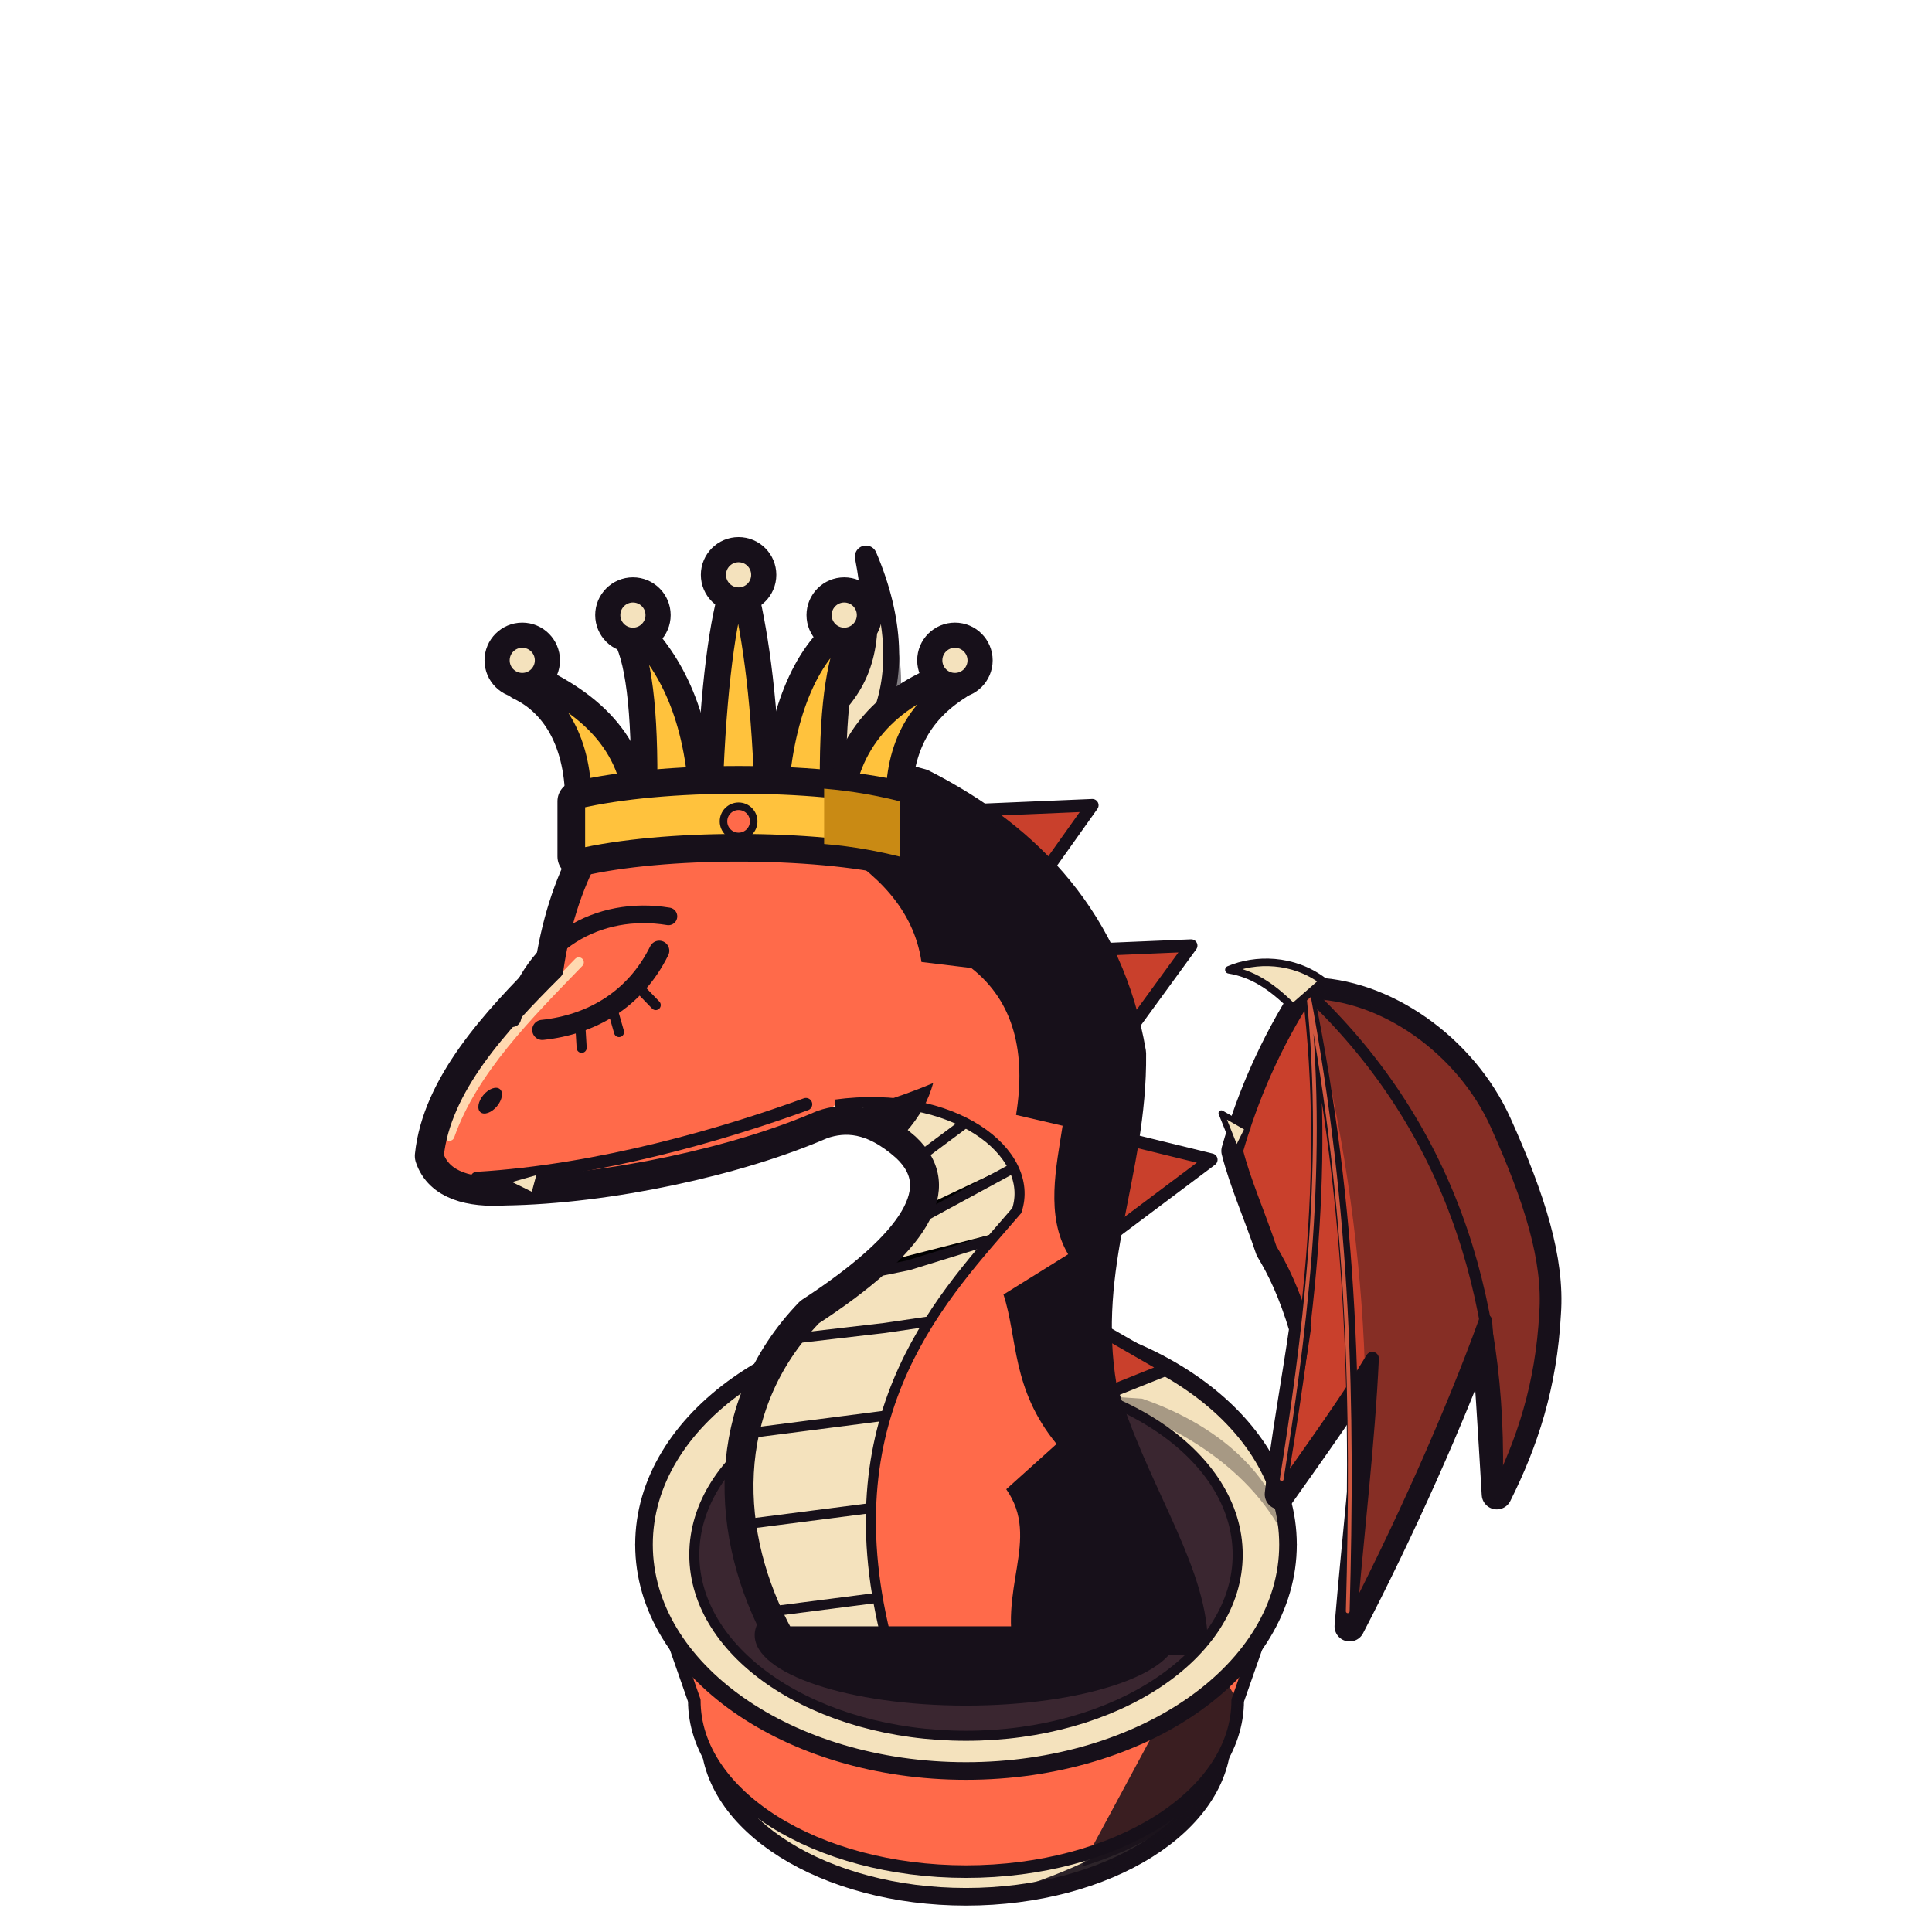
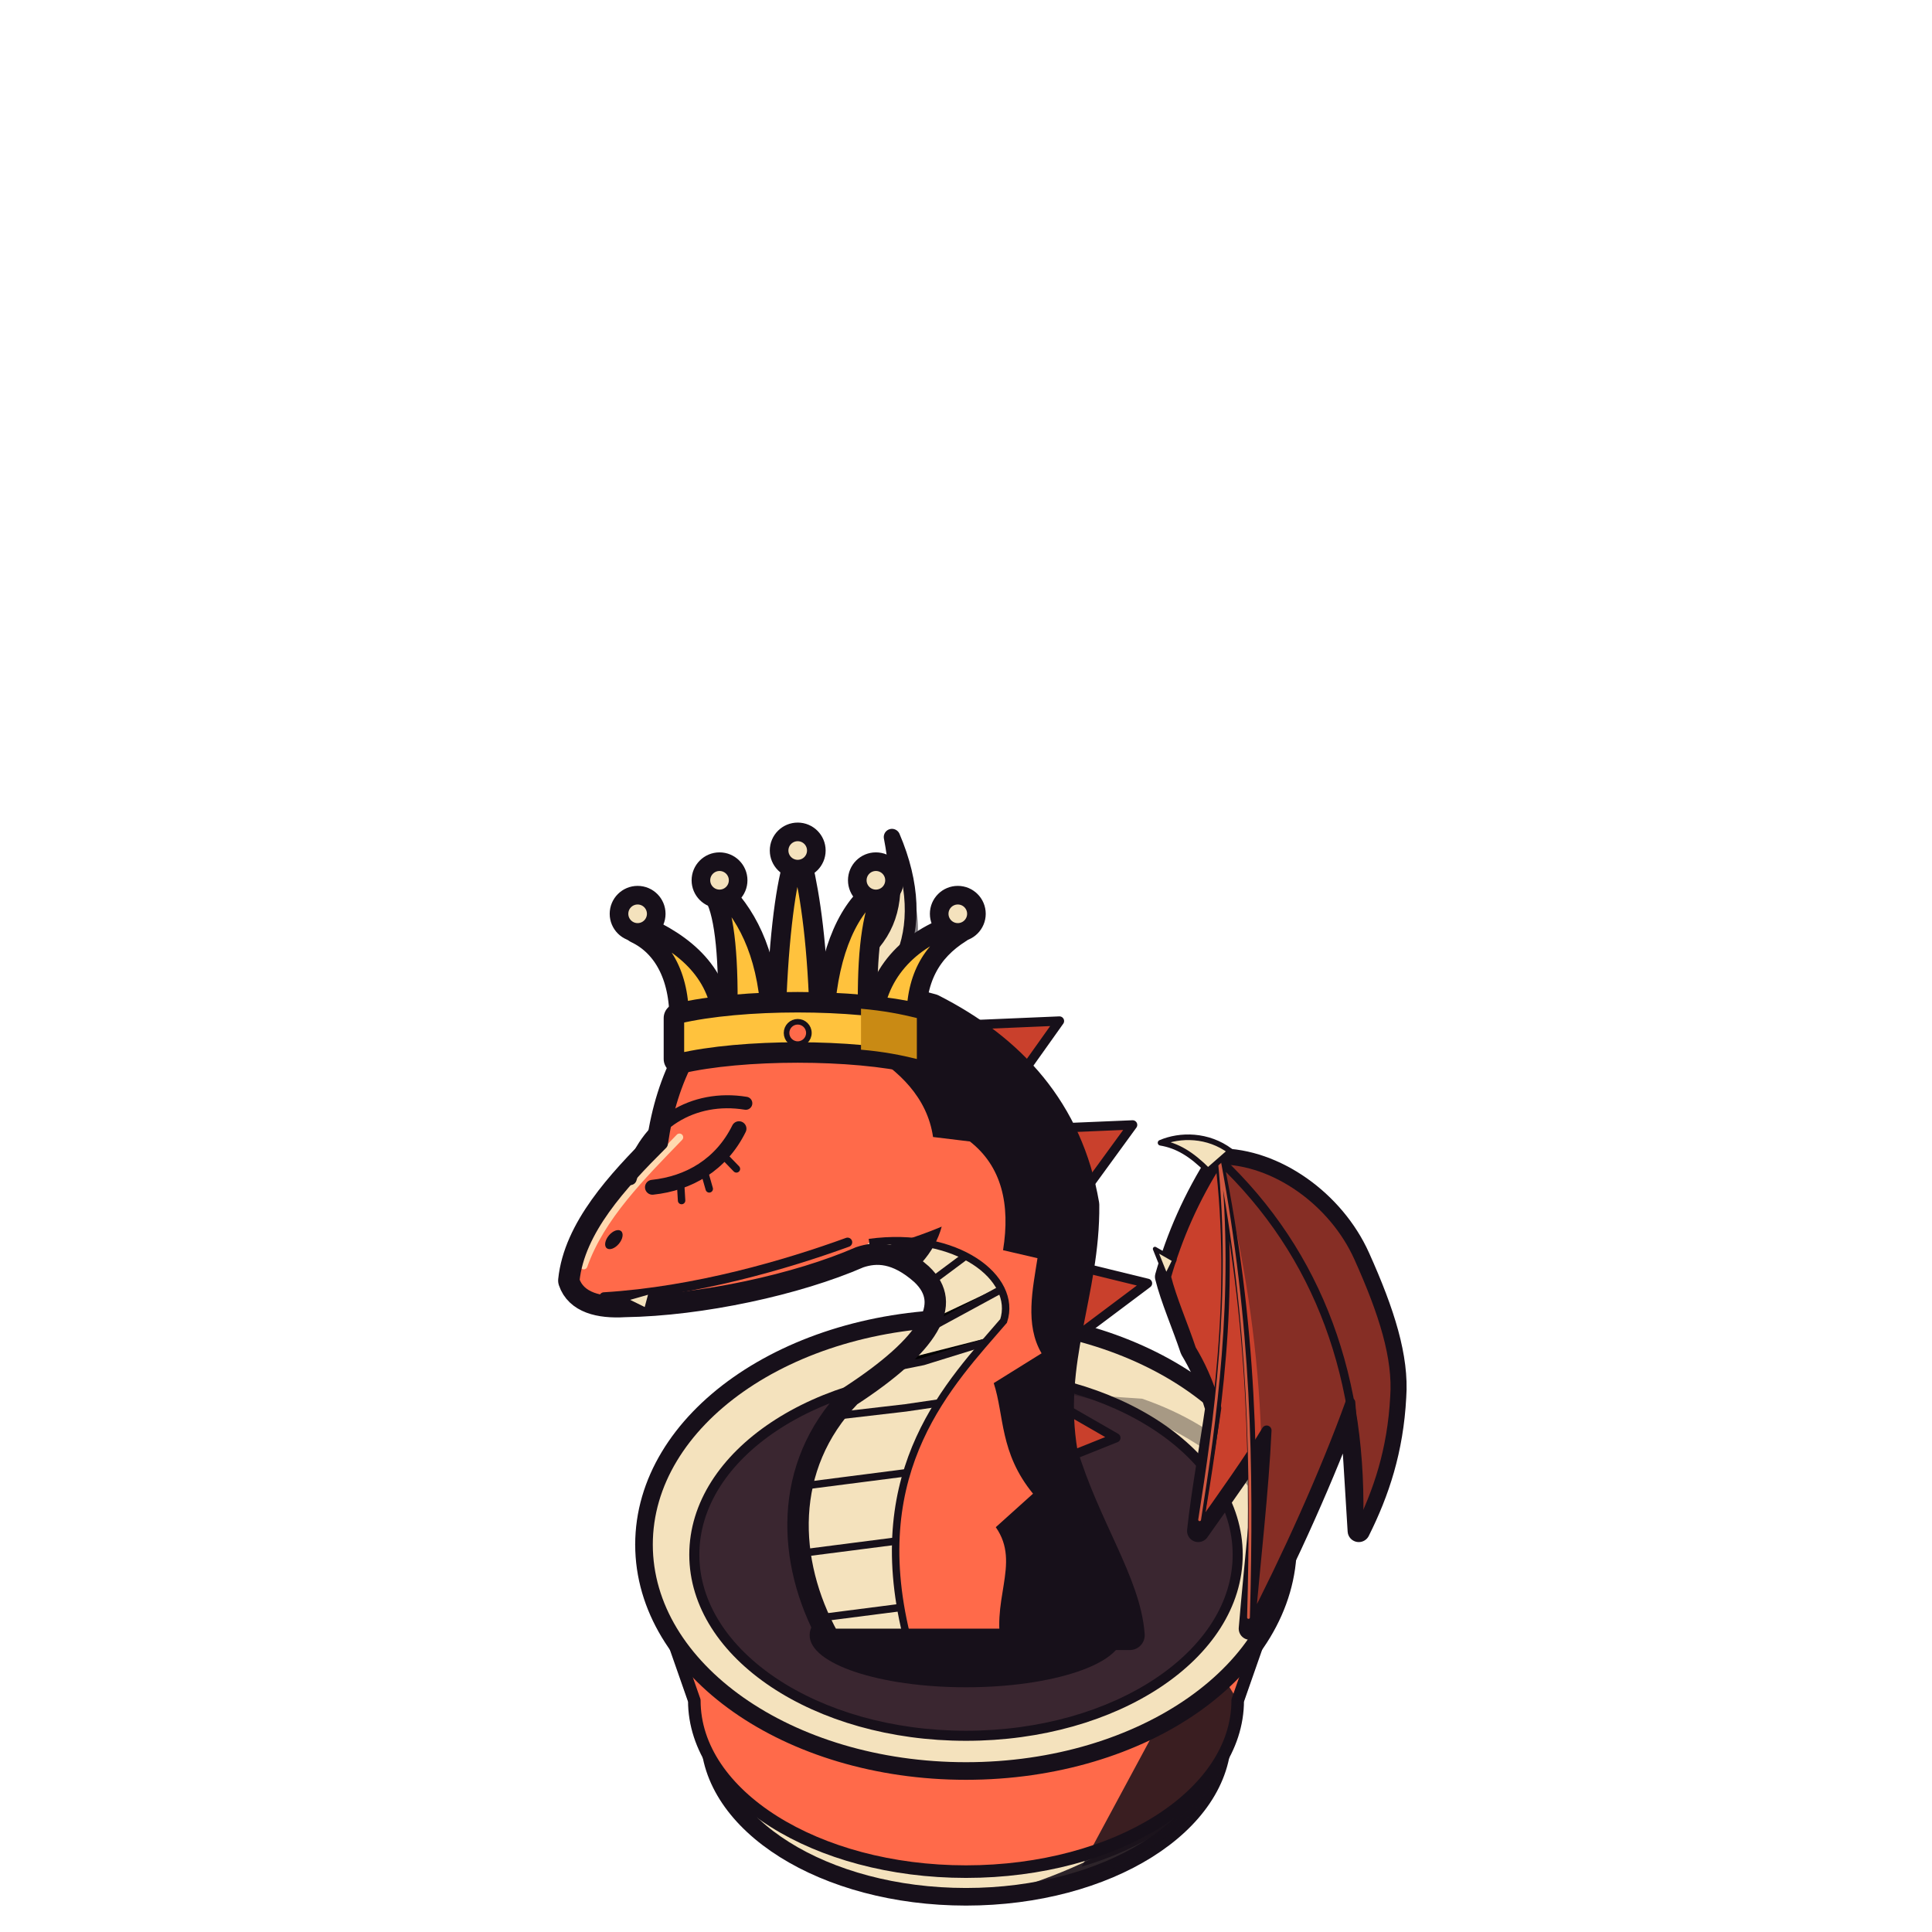
<svg xmlns="http://www.w3.org/2000/svg" viewBox="0 0 768 768" width="768" height="768">
  <path d="M256,614 L282,690 A102,64 0 0 0 486,690 L512,614 Z" fill="#f4e2bd" stroke="#17101a" stroke-width="7" stroke-linejoin="round" />
  <path d="M498,614 L486,690 A102,64 0 0 1 392,754 C440,742 478,716 486,690 Z" fill="#17101a" opacity=".9" />
  <path d="M262,636 L276,676 A108,68 0 0 0 492,676 L506,636 A128,90 0 0 1 262,636 Z" fill="#ff6a4a" stroke="#17101a" stroke-width="5" stroke-linejoin="round" />
  <path d="M470,640 L492,676 A108,68 0 0 1 430,742 L458,690 Z" fill="#17101a" opacity=".85" />
  <ellipse cx="384" cy="614" rx="128" ry="90" fill="#f4e2bd" stroke="#17101a" stroke-width="7" />
  <ellipse cx="384" cy="618" rx="108" ry="72" fill="#3a2630" stroke="#17101a" stroke-width="4" />
  <path d="M424,554 A128,90 0 0 1 512,614 A108,72 0 0 0 454,556 Z" fill="#17101a" opacity=".35" />
-   <ellipse cx="384" cy="650" rx="84" ry="28" fill="#17101a" />
-   <g transform="translate(478 618) scale(0.75) translate(-452 -560)">
-     <path d="M508,262 C548,262 590,292 608,332 C626,372 636,404 634,432 C632,470 622,500 608,528 C606,494 604,462 602,436 C584,486 556,548 530,598 C534,550 540,500 542,456 C530,476 510,504 493,528 C496,500 502,468 506,440 C500,420 494,408 488,398 C482,380 474,362 470,346 C478,318 490,290 508,262 Z" fill="none" stroke="#17101a" stroke-width="16" stroke-linejoin="round" />
-     <path d="M508,262 C548,262 590,292 608,332 C626,372 636,404 634,432 C632,470 622,500 608,528 C606,494 604,462 602,436 C584,486 556,548 530,598 C534,550 540,500 542,456 C530,476 510,504 493,528 C496,500 502,468 506,440 C500,420 494,408 488,398 C482,380 474,362 470,346 C478,318 490,290 508,262 Z" fill="#c9402c" stroke="#17101a" stroke-width="7" stroke-linejoin="round" />
-     <path d="M508,262 C548,262 590,292 608,332 C626,372 636,404 634,432 C632,470 622,500 608,528 C606,494 604,462 602,436 C584,486 556,548 530,598 C546,500 540,380 508,262 Z" fill="#17101a" opacity=".38" />
-     <path d="M508,262 C532,380 534,480 530,598 M508,262 C520,360 506,450 493,528 M508,262 C580,330 612,420 608,528" fill="none" stroke="#17101a" stroke-width="6" stroke-linecap="round" />
-     <path d="M508,262 C530,380 532,480 529,590 M508,262 C518,360 505,450 494,520" fill="none" stroke="#ff6a4a" stroke-width="2" stroke-linecap="round" opacity=".8" />
-     <path d="M470,346 L462,326 L476,334 Z" fill="#f4e2bd" stroke="#17101a" stroke-width="3" stroke-linejoin="round" />
-     <path d="M500,270 C488,258 478,252 466,250 C480,244 500,244 516,256 Z" fill="#f4e2bd" stroke="#17101a" stroke-width="4" stroke-linejoin="round" />
-   </g>
-   <path d="M382.4,322.3 L434.2,320.1 L404.9,361.3 Z" fill="#c9402c" stroke="#17101a" stroke-width="5" stroke-linejoin="round" />
-   <path d="M426.0,377.9 L473.5,375.9 L446.4,413.1 Z" fill="#c9402c" stroke="#17101a" stroke-width="5" stroke-linejoin="round" />
-   <path d="M441.0,451.1 L481.5,461.0 L443.5,489.5 Z" fill="#c9402c" stroke="#17101a" stroke-width="5" stroke-linejoin="round" />
-   <path d="M431.8,525.2 L464.5,544.0 L430.0,557.8 Z" fill="#c9402c" stroke="#17101a" stroke-width="5" stroke-linejoin="round" />
-   <clipPath id="c5">
-     <path d="M172.9,459.5 C175.7,432.4 198.4,407.7 220.4,385.8 C225.5,350.6 240.0,323.7 264.0,305.2 C287.2,289.5 315.0,289.6 335.7,305.4 L365.7,313.5 C408.2,335.1 438.9,368.2 447.6,418.8 C448.1,466.0 427.6,502.3 436.0,552.0 C448.0,592.0 470.0,622.0 472.0,650.0 L312.0,650.0 C290.0,610.0 288.0,560.0 323.3,523.3 C365.1,496.0 380.9,472.5 361.6,454.4 C347.4,441.8 335.8,441.6 326.1,444.9 C292.9,459.4 241.6,470.6 200.5,471.2 C187.1,472.0 176.1,469.1 172.9,459.5 Z" />
-   </clipPath>
-   <path d="M172.9,459.5 C175.7,432.4 198.4,407.7 220.4,385.8 C225.5,350.6 240.0,323.7 264.0,305.2 C287.2,289.5 315.0,289.6 335.7,305.4 L365.7,313.5 C408.2,335.1 438.9,368.2 447.6,418.8 C448.1,466.0 427.6,502.3 436.0,552.0 C448.0,592.0 470.0,622.0 472.0,650.0 L312.0,650.0 C290.0,610.0 288.0,560.0 323.3,523.3 C365.1,496.0 380.9,472.5 361.6,454.4 C347.4,441.8 335.8,441.6 326.1,444.9 C292.9,459.4 241.6,470.6 200.5,471.2 C187.1,472.0 176.1,469.1 172.9,459.5 Z" fill="none" stroke="#17101a" stroke-width="16" stroke-linejoin="round" />
-   <path d="M172.9,459.5 C175.7,432.4 198.4,407.7 220.4,385.8 C225.5,350.6 240.0,323.7 264.0,305.2 C287.2,289.5 315.0,289.6 335.7,305.4 L365.7,313.5 C408.2,335.1 438.9,368.2 447.6,418.8 C448.1,466.0 427.6,502.3 436.0,552.0 C448.0,592.0 470.0,622.0 472.0,650.0 L312.0,650.0 C290.0,610.0 288.0,560.0 323.3,523.3 C365.1,496.0 380.9,472.5 361.6,454.4 C347.4,441.8 335.8,441.6 326.1,444.9 C292.9,459.4 241.6,470.6 200.5,471.2 C187.1,472.0 176.1,469.1 172.9,459.5 Z" fill="#ff6a4a" />
-   <g clip-path="url(#c5)">
-     <clipPath id="c5b">
-       <path d="M312.0,650.0 C290.0,610.0 288.0,560.0 323.3,523.3 C365.1,496.0 380.9,472.5 361.6,454.4 C347.4,441.8 335.8,441.6 326.1,444.9 L332.0,439.1 C379.1,432.7 411.8,458.2 404.2,481.2 C375.6,514.5 330.0,560.0 352.0,650.0 Z" />
+   <g transform="translate(384 650) scale(0.74) translate(-384 -650)">
+     <ellipse cx="384" cy="650" rx="84" ry="28" fill="#17101a" />
+     <g transform="translate(478 618) scale(0.75) translate(-452 -560)">
+       <path d="M508,262 C548,262 590,292 608,332 C626,372 636,404 634,432 C632,470 622,500 608,528 C606,494 604,462 602,436 C584,486 556,548 530,598 C534,550 540,500 542,456 C530,476 510,504 493,528 C496,500 502,468 506,440 C500,420 494,408 488,398 C482,380 474,362 470,346 C478,318 490,290 508,262 Z" fill="none" stroke="#17101a" stroke-width="16" stroke-linejoin="round" />
+       <path d="M508,262 C548,262 590,292 608,332 C626,372 636,404 634,432 C632,470 622,500 608,528 C606,494 604,462 602,436 C584,486 556,548 530,598 C534,550 540,500 542,456 C530,476 510,504 493,528 C496,500 502,468 506,440 C500,420 494,408 488,398 C482,380 474,362 470,346 C478,318 490,290 508,262 Z" fill="#c9402c" stroke="#17101a" stroke-width="7" stroke-linejoin="round" />
+       <path d="M508,262 C548,262 590,292 608,332 C626,372 636,404 634,432 C632,470 622,500 608,528 C606,494 604,462 602,436 C584,486 556,548 530,598 C546,500 540,380 508,262 Z" fill="#17101a" opacity=".38" />
+       <path d="M508,262 C532,380 534,480 530,598 M508,262 C520,360 506,450 493,528 M508,262 C580,330 612,420 608,528" fill="none" stroke="#17101a" stroke-width="6" stroke-linecap="round" />
+       <path d="M508,262 C530,380 532,480 529,590 M508,262 C518,360 505,450 494,520" fill="none" stroke="#ff6a4a" stroke-width="2" stroke-linecap="round" opacity=".8" />
+       <path d="M470,346 L462,326 L476,334 Z" fill="#f4e2bd" stroke="#17101a" stroke-width="3" stroke-linejoin="round" />
+       <path d="M500,270 C488,258 478,252 466,250 C480,244 500,244 516,256 Z" fill="#f4e2bd" stroke="#17101a" stroke-width="4" stroke-linejoin="round" />
+     </g>
+     <path d="M382.4,322.3 L434.2,320.1 L404.9,361.3 Z" fill="#c9402c" stroke="#17101a" stroke-width="5" stroke-linejoin="round" />
+     <path d="M426.0,377.9 L473.5,375.9 L446.4,413.1 Z" fill="#c9402c" stroke="#17101a" stroke-width="5" stroke-linejoin="round" />
+     <path d="M441.0,451.1 L481.5,461.0 L443.5,489.5 Z" fill="#c9402c" stroke="#17101a" stroke-width="5" stroke-linejoin="round" />
+     <path d="M431.8,525.2 L464.5,544.0 L430.0,557.8 Z" fill="#c9402c" stroke="#17101a" stroke-width="5" stroke-linejoin="round" />
+     <clipPath id="c5">
+       <path d="M172.9,459.5 C175.7,432.4 198.4,407.7 220.4,385.8 C225.5,350.6 240.0,323.7 264.0,305.2 C287.2,289.5 315.0,289.6 335.7,305.4 L365.7,313.5 C408.2,335.1 438.9,368.2 447.6,418.8 C448.1,466.0 427.6,502.3 436.0,552.0 C448.0,592.0 470.0,622.0 472.0,650.0 L312.0,650.0 C290.0,610.0 288.0,560.0 323.3,523.3 C365.1,496.0 380.9,472.5 361.6,454.4 C347.4,441.8 335.8,441.6 326.1,444.9 C292.9,459.4 241.6,470.6 200.5,471.2 C187.1,472.0 176.1,469.1 172.9,459.5 Z" />
    </clipPath>
-     <path d="M312.0,650.0 C290.0,610.0 288.0,560.0 323.3,523.3 C365.1,496.0 380.9,472.5 361.6,454.4 C347.4,441.8 335.8,441.6 326.1,444.9 L332.0,439.1 C379.1,432.7 411.8,458.2 404.2,481.2 C375.6,514.5 330.0,560.0 352.0,650.0 Z" fill="#f4e2bd" />
-     <g clip-path="url(#c5b)" stroke="#17101a" stroke-width="4">
-       <path d="M297.3,506.3 L355.5,467.4 L411.9,425.4" />
-       <path d="M298.0,512.4 L364.0,485.4 L426.4,451.5" />
-       <path d="M289.2,517.5 L361.0,503.0 L431.0,481.3" />
-       <path d="M280.2,536.2 L351.6,527.9 L423.8,517.3" />
-       <path d="M280.0,572.0 L350.0,563.0 L420.0,554.0" />
-       <path d="M280.0,608.0 L350.0,599.0 L420.0,590.0" />
-       <path d="M280.0,644.0 L350.0,635.0 L420.0,626.0" />
-     </g>
-     <path d="M332.0,439.1 C379.1,432.7 411.8,458.2 404.2,481.2 C375.6,514.5 330.0,560.0 352.0,650.0" fill="none" stroke="#17101a" stroke-width="4" />
-     <path d="M276.3,286.6 L404.5,212.6 L448.5,288.8 L488.5,358.1 L527.7,451.3 L520.0,560.0 L520.0,660.0 L404.0,660.0 C396.0,632.0 414.0,612.0 400.0,592.0 L420.0,574.0 C402.0,552.0 404.6,532.0 398.9,514.6 L424.6,498.6 C415.5,483.2 419.9,463.8 422.4,447.5 L403.9,443.2 C407.9,418.5 403.1,398.1 386.1,384.8 L366.3,382.4 C363.2,361.1 348.0,346.8 330.3,336.2 C326.5,317.6 298.7,301.4 276.3,286.6 Z" fill="#17101a" />
-     <g transform="translate(44 0) rotate(-30 404 520)">
-       <path d="M336,394 C300,390 250,374 214,354 C230,374 290,402 336,418 C356,420 372,414 382,404 C366,402 350,398 336,394 Z" fill="#17101a" />
-       <path d="M205,326 C226,308 256,300 284,292" fill="none" stroke="#ffd9b0" stroke-width="4" stroke-linecap="round" />
-     </g>
-   </g>
-   <path d="M172.9,459.5 C175.7,432.4 198.4,407.7 220.4,385.8 C225.5,350.6 240.0,323.7 264.0,305.2 C287.2,289.5 315.0,289.6 335.7,305.4 L365.7,313.5 C408.2,335.1 438.9,368.2 447.6,418.8 C448.1,466.0 427.6,502.3 436.0,552.0 C448.0,592.0 470.0,622.0 472.0,650.0 L312.0,650.0 C290.0,610.0 288.0,560.0 323.3,523.3 C365.1,496.0 380.9,472.5 361.6,454.4 C347.4,441.8 335.8,441.6 326.1,444.9 C292.9,459.4 241.6,470.6 200.5,471.2 C187.1,472.0 176.1,469.1 172.9,459.5 Z" fill="none" stroke="#17101a" stroke-width="7" stroke-linejoin="round" />
-   <g transform="translate(44 0) rotate(-30 404 520)">
-     <g transform="translate(284,304)">
-       <g transform="scale(1)">
-         <path d="M-26,4 C-8,12 12,12 30,0" fill="none" stroke="#17101a" stroke-width="8" stroke-linecap="round" />
-         <path d="M-12,10 L-16,18 M2,12 L0,20 M16,10 L18,18" stroke="#17101a" stroke-width="4" stroke-linecap="round" />
-         <path d="M-34,-6 C-12,-28 18,-28 40,-10" fill="none" stroke="#17101a" stroke-width="7" stroke-linecap="round" />
+     <path d="M172.9,459.5 C175.7,432.4 198.4,407.7 220.4,385.8 C225.5,350.6 240.0,323.7 264.0,305.2 C287.2,289.5 315.0,289.6 335.7,305.4 L365.7,313.5 C408.2,335.1 438.9,368.2 447.6,418.8 C448.1,466.0 427.6,502.3 436.0,552.0 C448.0,592.0 470.0,622.0 472.0,650.0 L312.0,650.0 C290.0,610.0 288.0,560.0 323.3,523.3 C365.1,496.0 380.9,472.5 361.6,454.4 C347.4,441.8 335.8,441.6 326.1,444.9 C292.9,459.4 241.6,470.6 200.5,471.2 C187.1,472.0 176.1,469.1 172.9,459.5 Z" fill="none" stroke="#17101a" stroke-width="16" stroke-linejoin="round" />
+     <path d="M172.9,459.5 C175.7,432.4 198.4,407.7 220.4,385.8 C225.5,350.6 240.0,323.7 264.0,305.2 C287.2,289.5 315.0,289.6 335.7,305.4 L365.7,313.5 C408.2,335.1 438.9,368.2 447.6,418.8 C448.1,466.0 427.6,502.3 436.0,552.0 C448.0,592.0 470.0,622.0 472.0,650.0 L312.0,650.0 C290.0,610.0 288.0,560.0 323.3,523.3 C365.1,496.0 380.9,472.5 361.6,454.4 C347.4,441.8 335.8,441.6 326.1,444.9 C292.9,459.4 241.6,470.6 200.5,471.2 C187.1,472.0 176.1,469.1 172.9,459.5 Z" fill="#ff6a4a" />
+     <g clip-path="url(#c5)">
+       <clipPath id="c5b">
+         <path d="M312.0,650.0 C290.0,610.0 288.0,560.0 323.3,523.3 C365.1,496.0 380.9,472.5 361.6,454.4 C347.4,441.8 335.8,441.6 326.1,444.9 L332.0,439.1 C379.1,432.7 411.8,458.2 404.2,481.2 C375.6,514.5 330.0,560.0 352.0,650.0 Z" />
+       </clipPath>
+       <path d="M312.0,650.0 C290.0,610.0 288.0,560.0 323.3,523.3 C365.1,496.0 380.9,472.5 361.6,454.4 C347.4,441.8 335.8,441.6 326.1,444.9 L332.0,439.1 C379.1,432.7 411.8,458.2 404.2,481.2 C375.6,514.5 330.0,560.0 352.0,650.0 Z" fill="#f4e2bd" />
+       <g clip-path="url(#c5b)" stroke="#17101a" stroke-width="4">
+         <path d="M297.3,506.3 L355.5,467.4 L411.9,425.4" />
+         <path d="M298.0,512.4 L364.0,485.4 L426.4,451.5" />
+         <path d="M289.2,517.5 L361.0,503.0 L431.0,481.3" />
+         <path d="M280.2,536.2 L351.6,527.9 L423.8,517.3" />
+         <path d="M280.0,572.0 L350.0,563.0 L420.0,554.0" />
+         <path d="M280.0,608.0 L350.0,599.0 L420.0,590.0" />
+         <path d="M280.0,644.0 L350.0,635.0 L420.0,626.0" />
+       </g>
+       <path d="M332.0,439.1 C379.1,432.7 411.8,458.2 404.2,481.2 C375.6,514.5 330.0,560.0 352.0,650.0" fill="none" stroke="#17101a" stroke-width="4" />
+       <path d="M276.3,286.6 L404.5,212.6 L448.5,288.8 L488.5,358.1 L527.7,451.3 L520.0,560.0 L520.0,660.0 L404.0,660.0 C396.0,632.0 414.0,612.0 400.0,592.0 L420.0,574.0 C402.0,552.0 404.6,532.0 398.9,514.6 L424.6,498.6 C415.5,483.2 419.9,463.8 422.4,447.5 L403.9,443.2 C407.9,418.5 403.1,398.1 386.1,384.8 L366.3,382.4 C363.2,361.1 348.0,346.8 330.3,336.2 C326.5,317.6 298.7,301.4 276.3,286.6 Z" fill="#17101a" />
+       <g transform="translate(44 0) rotate(-30 404 520)">
+         <path d="M336,394 C300,390 250,374 214,354 C230,374 290,402 336,418 C356,420 372,414 382,404 C366,402 350,398 336,394 Z" fill="#17101a" />
+         <path d="M205,326 C226,308 256,300 284,292" fill="none" stroke="#ffd9b0" stroke-width="4" stroke-linecap="round" />
      </g>
    </g>
-     <ellipse cx="226" cy="322" rx="6" ry="3.5" fill="#17101a" transform="rotate(-20 226 322)" />
-     <path d="M206,346 C250,368 300,380 334,386" fill="none" stroke="#17101a" stroke-width="5" stroke-linecap="round" />
-     <path d="M214,352 L222,364 L230,356 Z" fill="#f4e2bd" stroke="#17101a" stroke-width="3" stroke-linejoin="round" />
-   </g>
-   <g transform="translate(44 0) rotate(-30 404 520)">
-     <g transform="translate(392 282) scale(0.55) translate(-392 -282)">
-       <path d="M362,266 C392,246 428,244 456,234 C488,222 506,196 522,150 C516,200 496,236 468,256 C442,274 420,286 404,294 Z" fill="none" stroke="#17101a" stroke-width="16" stroke-linejoin="round" />
-       <path d="M362,266 C392,246 428,244 456,234 C488,222 506,196 522,150 C516,200 496,236 468,256 C442,274 420,286 404,294 Z" fill="#f4e2bd" stroke="#17101a" stroke-width="7" stroke-linejoin="round" />
-       <path d="M468,256 C496,236 516,200 522,150 C518,212 500,252 472,270 C448,284 424,292 404,294 C428,282 448,270 468,256 Z" fill="#17101a" opacity=".55" />
+     <path d="M172.9,459.5 C175.7,432.4 198.4,407.7 220.4,385.8 C225.5,350.6 240.0,323.7 264.0,305.2 C287.2,289.5 315.0,289.6 335.7,305.4 L365.7,313.5 C408.2,335.1 438.9,368.2 447.6,418.8 C448.1,466.0 427.6,502.3 436.0,552.0 C448.0,592.0 470.0,622.0 472.0,650.0 L312.0,650.0 C290.0,610.0 288.0,560.0 323.3,523.3 C365.1,496.0 380.9,472.5 361.6,454.4 C347.4,441.8 335.8,441.6 326.1,444.9 C292.9,459.4 241.6,470.6 200.5,471.2 C187.1,472.0 176.1,469.1 172.9,459.5 Z" fill="none" stroke="#17101a" stroke-width="7" stroke-linejoin="round" />
+     <g transform="translate(44 0) rotate(-30 404 520)">
+       <g transform="translate(284,304)">
+         <g transform="scale(1)">
+           <path d="M-26,4 C-8,12 12,12 30,0" fill="none" stroke="#17101a" stroke-width="8" stroke-linecap="round" />
+           <path d="M-12,10 L-16,18 M2,12 L0,20 M16,10 L18,18" stroke="#17101a" stroke-width="4" stroke-linecap="round" />
+           <path d="M-34,-6 C-12,-28 18,-28 40,-10" fill="none" stroke="#17101a" stroke-width="7" stroke-linecap="round" />
+         </g>
+       </g>
+       <ellipse cx="226" cy="322" rx="6" ry="3.5" fill="#17101a" transform="rotate(-20 226 322)" />
+       <path d="M206,346 C250,368 300,380 334,386" fill="none" stroke="#17101a" stroke-width="5" stroke-linecap="round" />
+       <path d="M214,352 L222,364 L230,356 Z" fill="#f4e2bd" stroke="#17101a" stroke-width="3" stroke-linejoin="round" />
    </g>
-   </g>
-   <g transform="translate(-76.4 50.5)">
-     <g transform="translate(0 6)">
-       <path d="M309,266 C310,240 300.4,221.8 284,214 C308.4,224.4 326,240 327,266 Z" fill="none" stroke="#17101a" stroke-width="16" stroke-linejoin="round" />
-       <path d="M309,266 C310,240 300.4,221.8 284,214 C308.4,224.4 326,240 327,266 Z" fill="#ffc23d" stroke="#17101a" stroke-width="5" stroke-linejoin="round" />
-       <path d="M284,206 m-7,0 a7,7 0 1,0 14,0 a7,7 0 1,0 -14,0" fill="none" stroke="#17101a" stroke-width="16" stroke-linejoin="round" />
-       <path d="M284,206 m-7,0 a7,7 0 1,0 14,0 a7,7 0 1,0 -14,0" fill="#f4e2bd" stroke="#17101a" stroke-width="4" stroke-linejoin="round" />
-       <path d="M335,266 C336,231 333.6,206.5 328,196 C341.6,210 352,231 353,266 Z" fill="none" stroke="#17101a" stroke-width="16" stroke-linejoin="round" />
-       <path d="M335,266 C336,231 333.6,206.5 328,196 C341.6,210 352,231 353,266 Z" fill="#ffc23d" stroke="#17101a" stroke-width="5" stroke-linejoin="round" />
-       <path d="M328,188 m-7,0 a7,7 0 1,0 14,0 a7,7 0 1,0 -14,0" fill="none" stroke="#17101a" stroke-width="16" stroke-linejoin="round" />
-       <path d="M328,188 m-7,0 a7,7 0 1,0 14,0 a7,7 0 1,0 -14,0" fill="#f4e2bd" stroke="#17101a" stroke-width="4" stroke-linejoin="round" />
-       <path d="M361,266 C362,223 366,192.9 370,180 C374,197.2 378,223 379,266 Z" fill="none" stroke="#17101a" stroke-width="16" stroke-linejoin="round" />
-       <path d="M361,266 C362,223 366,192.9 370,180 C374,197.2 378,223 379,266 Z" fill="#ffc23d" stroke="#17101a" stroke-width="5" stroke-linejoin="round" />
-       <path d="M370,172 m-7,0 a7,7 0 1,0 14,0 a7,7 0 1,0 -14,0" fill="none" stroke="#17101a" stroke-width="16" stroke-linejoin="round" />
-       <path d="M370,172 m-7,0 a7,7 0 1,0 14,0 a7,7 0 1,0 -14,0" fill="#f4e2bd" stroke="#17101a" stroke-width="4" stroke-linejoin="round" />
-       <path d="M387,266 C388,231 398.4,206.5 412,196 C406.4,210 404,231 405,266 Z" fill="none" stroke="#17101a" stroke-width="16" stroke-linejoin="round" />
-       <path d="M387,266 C388,231 398.4,206.5 412,196 C406.4,210 404,231 405,266 Z" fill="#ffc23d" stroke="#17101a" stroke-width="5" stroke-linejoin="round" />
-       <path d="M412,188 m-7,0 a7,7 0 1,0 14,0 a7,7 0 1,0 -14,0" fill="none" stroke="#17101a" stroke-width="16" stroke-linejoin="round" />
-       <path d="M412,188 m-7,0 a7,7 0 1,0 14,0 a7,7 0 1,0 -14,0" fill="#f4e2bd" stroke="#17101a" stroke-width="4" stroke-linejoin="round" />
-       <path d="M413,266 C414,240 431.6,221.8 456,214 C439.6,224.4 430,240 431,266 Z" fill="none" stroke="#17101a" stroke-width="16" stroke-linejoin="round" />
-       <path d="M413,266 C414,240 431.6,221.8 456,214 C439.6,224.4 430,240 431,266 Z" fill="#ffc23d" stroke="#17101a" stroke-width="5" stroke-linejoin="round" />
-       <path d="M456,206 m-7,0 a7,7 0 1,0 14,0 a7,7 0 1,0 -14,0" fill="none" stroke="#17101a" stroke-width="16" stroke-linejoin="round" />
-       <path d="M456,206 m-7,0 a7,7 0 1,0 14,0 a7,7 0 1,0 -14,0" fill="#f4e2bd" stroke="#17101a" stroke-width="4" stroke-linejoin="round" />
-       <path d="M306,262 C340,254 400,254 434,262 L434,284 C400,276 340,276 306,284 Z" fill="none" stroke="#17101a" stroke-width="16" stroke-linejoin="round" />
-       <path d="M306,262 C340,254 400,254 434,262 L434,284 C400,276 340,276 306,284 Z" fill="#ffc23d" stroke="#17101a" stroke-width="6" stroke-linejoin="round" />
-       <path d="M404,257 C416,258 426,260 434,262 L434,284 C426,282 416,280 404,279 Z" fill="#c98a14" />
-       <circle cx="370" cy="270" r="6" fill="#ff6a4a" stroke="#17101a" stroke-width="3" />
+     <g transform="translate(44 0) rotate(-30 404 520)">
+       <g transform="translate(392 282) scale(0.55) translate(-392 -282)">
+         <path d="M362,266 C392,246 428,244 456,234 C488,222 506,196 522,150 C516,200 496,236 468,256 C442,274 420,286 404,294 Z" fill="none" stroke="#17101a" stroke-width="16" stroke-linejoin="round" />
+         <path d="M362,266 C392,246 428,244 456,234 C488,222 506,196 522,150 C516,200 496,236 468,256 C442,274 420,286 404,294 Z" fill="#f4e2bd" stroke="#17101a" stroke-width="7" stroke-linejoin="round" />
+         <path d="M468,256 C496,236 516,200 522,150 C518,212 500,252 472,270 C448,284 424,292 404,294 C428,282 448,270 468,256 Z" fill="#17101a" opacity=".55" />
+       </g>
+     </g>
+     <g transform="translate(-76.4 50.5)">
+       <g transform="translate(0 6)">
+         <path d="M309,266 C310,240 300.4,221.8 284,214 C308.4,224.4 326,240 327,266 Z" fill="none" stroke="#17101a" stroke-width="16" stroke-linejoin="round" />
+         <path d="M309,266 C310,240 300.4,221.8 284,214 C308.4,224.4 326,240 327,266 Z" fill="#ffc23d" stroke="#17101a" stroke-width="5" stroke-linejoin="round" />
+         <path d="M284,206 m-7,0 a7,7 0 1,0 14,0 a7,7 0 1,0 -14,0" fill="none" stroke="#17101a" stroke-width="16" stroke-linejoin="round" />
+         <path d="M284,206 m-7,0 a7,7 0 1,0 14,0 a7,7 0 1,0 -14,0" fill="#f4e2bd" stroke="#17101a" stroke-width="4" stroke-linejoin="round" />
+         <path d="M335,266 C336,231 333.6,206.5 328,196 C341.6,210 352,231 353,266 Z" fill="none" stroke="#17101a" stroke-width="16" stroke-linejoin="round" />
+         <path d="M335,266 C336,231 333.6,206.5 328,196 C341.6,210 352,231 353,266 Z" fill="#ffc23d" stroke="#17101a" stroke-width="5" stroke-linejoin="round" />
+         <path d="M328,188 m-7,0 a7,7 0 1,0 14,0 a7,7 0 1,0 -14,0" fill="none" stroke="#17101a" stroke-width="16" stroke-linejoin="round" />
+         <path d="M328,188 m-7,0 a7,7 0 1,0 14,0 a7,7 0 1,0 -14,0" fill="#f4e2bd" stroke="#17101a" stroke-width="4" stroke-linejoin="round" />
+         <path d="M361,266 C362,223 366,192.9 370,180 C374,197.2 378,223 379,266 Z" fill="none" stroke="#17101a" stroke-width="16" stroke-linejoin="round" />
+         <path d="M361,266 C362,223 366,192.9 370,180 C374,197.2 378,223 379,266 Z" fill="#ffc23d" stroke="#17101a" stroke-width="5" stroke-linejoin="round" />
+         <path d="M370,172 m-7,0 a7,7 0 1,0 14,0 a7,7 0 1,0 -14,0" fill="none" stroke="#17101a" stroke-width="16" stroke-linejoin="round" />
+         <path d="M370,172 m-7,0 a7,7 0 1,0 14,0 a7,7 0 1,0 -14,0" fill="#f4e2bd" stroke="#17101a" stroke-width="4" stroke-linejoin="round" />
+         <path d="M387,266 C388,231 398.4,206.5 412,196 C406.4,210 404,231 405,266 Z" fill="none" stroke="#17101a" stroke-width="16" stroke-linejoin="round" />
+         <path d="M387,266 C388,231 398.4,206.5 412,196 C406.4,210 404,231 405,266 Z" fill="#ffc23d" stroke="#17101a" stroke-width="5" stroke-linejoin="round" />
+         <path d="M412,188 m-7,0 a7,7 0 1,0 14,0 a7,7 0 1,0 -14,0" fill="none" stroke="#17101a" stroke-width="16" stroke-linejoin="round" />
+         <path d="M412,188 m-7,0 a7,7 0 1,0 14,0 a7,7 0 1,0 -14,0" fill="#f4e2bd" stroke="#17101a" stroke-width="4" stroke-linejoin="round" />
+         <path d="M413,266 C414,240 431.6,221.8 456,214 C439.6,224.4 430,240 431,266 Z" fill="none" stroke="#17101a" stroke-width="16" stroke-linejoin="round" />
+         <path d="M413,266 C414,240 431.6,221.8 456,214 C439.6,224.4 430,240 431,266 Z" fill="#ffc23d" stroke="#17101a" stroke-width="5" stroke-linejoin="round" />
+         <path d="M456,206 m-7,0 a7,7 0 1,0 14,0 a7,7 0 1,0 -14,0" fill="none" stroke="#17101a" stroke-width="16" stroke-linejoin="round" />
+         <path d="M456,206 m-7,0 a7,7 0 1,0 14,0 a7,7 0 1,0 -14,0" fill="#f4e2bd" stroke="#17101a" stroke-width="4" stroke-linejoin="round" />
+         <path d="M306,262 C340,254 400,254 434,262 L434,284 C400,276 340,276 306,284 Z" fill="none" stroke="#17101a" stroke-width="16" stroke-linejoin="round" />
+         <path d="M306,262 C340,254 400,254 434,262 L434,284 C400,276 340,276 306,284 Z" fill="#ffc23d" stroke="#17101a" stroke-width="6" stroke-linejoin="round" />
+         <path d="M404,257 C416,258 426,260 434,262 L434,284 C426,282 416,280 404,279 Z" fill="#c98a14" />
+         <circle cx="370" cy="270" r="6" fill="#ff6a4a" stroke="#17101a" stroke-width="3" />
+       </g>
    </g>
  </g>
</svg>
